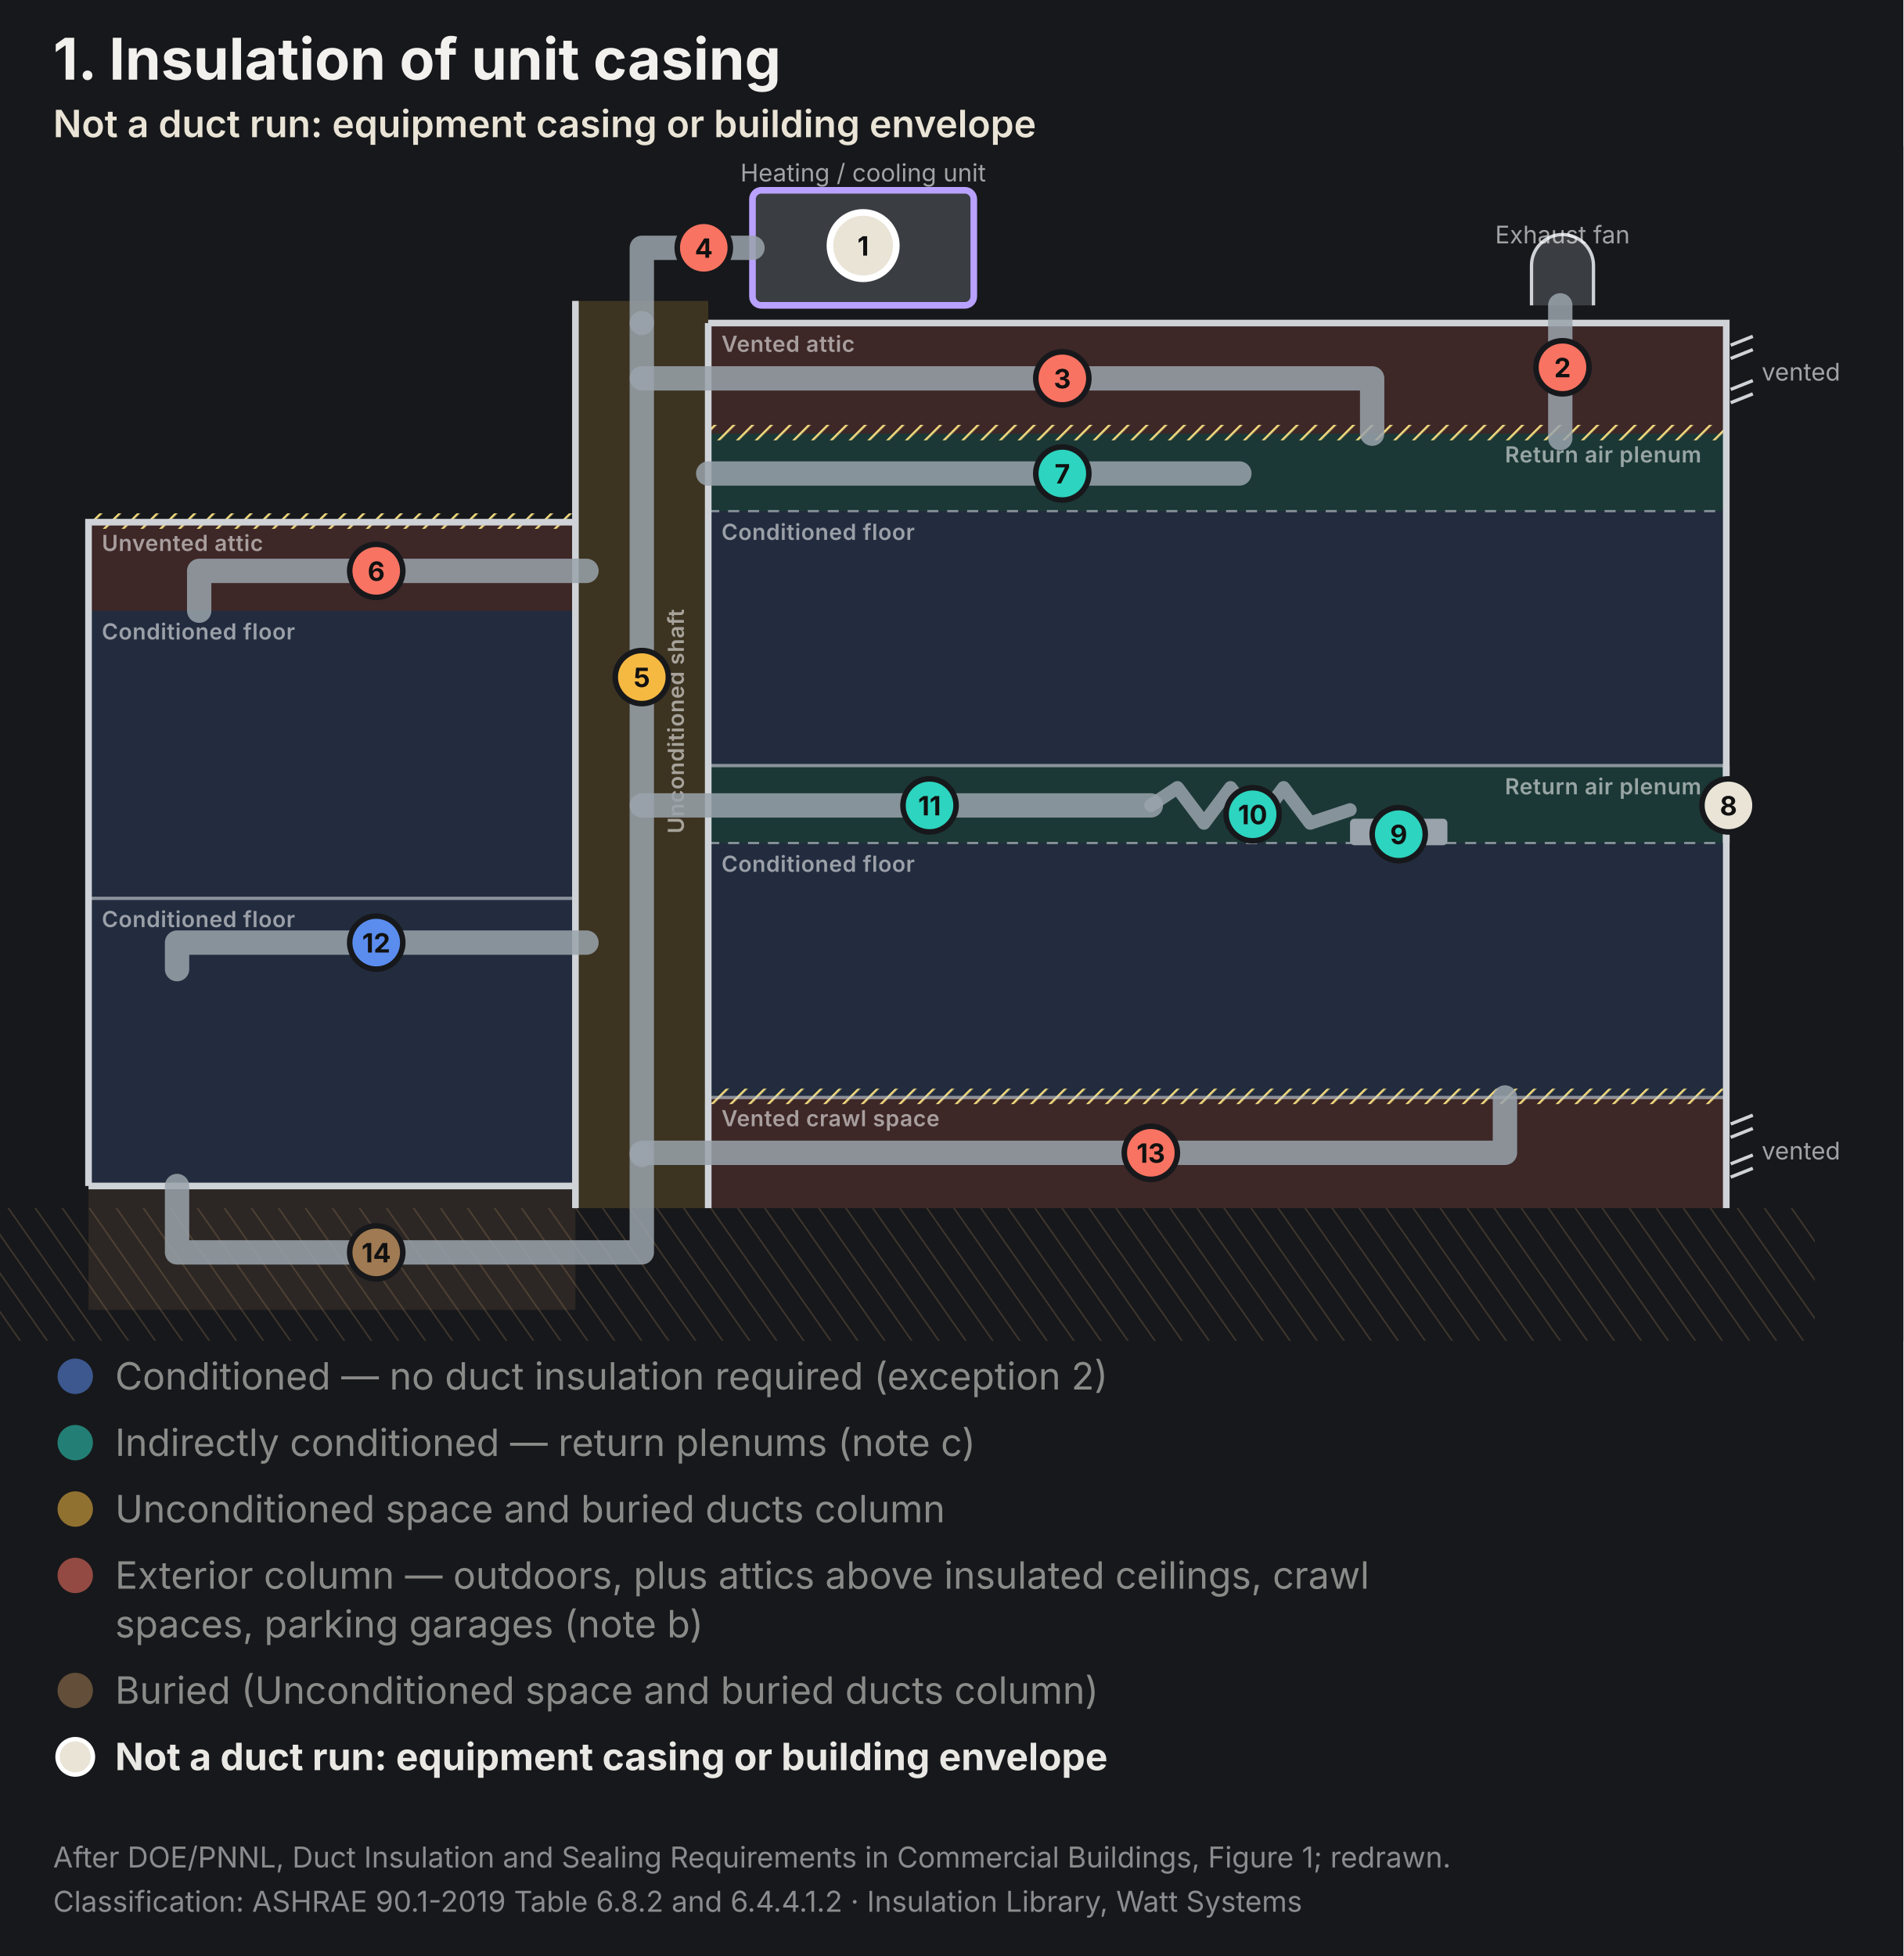
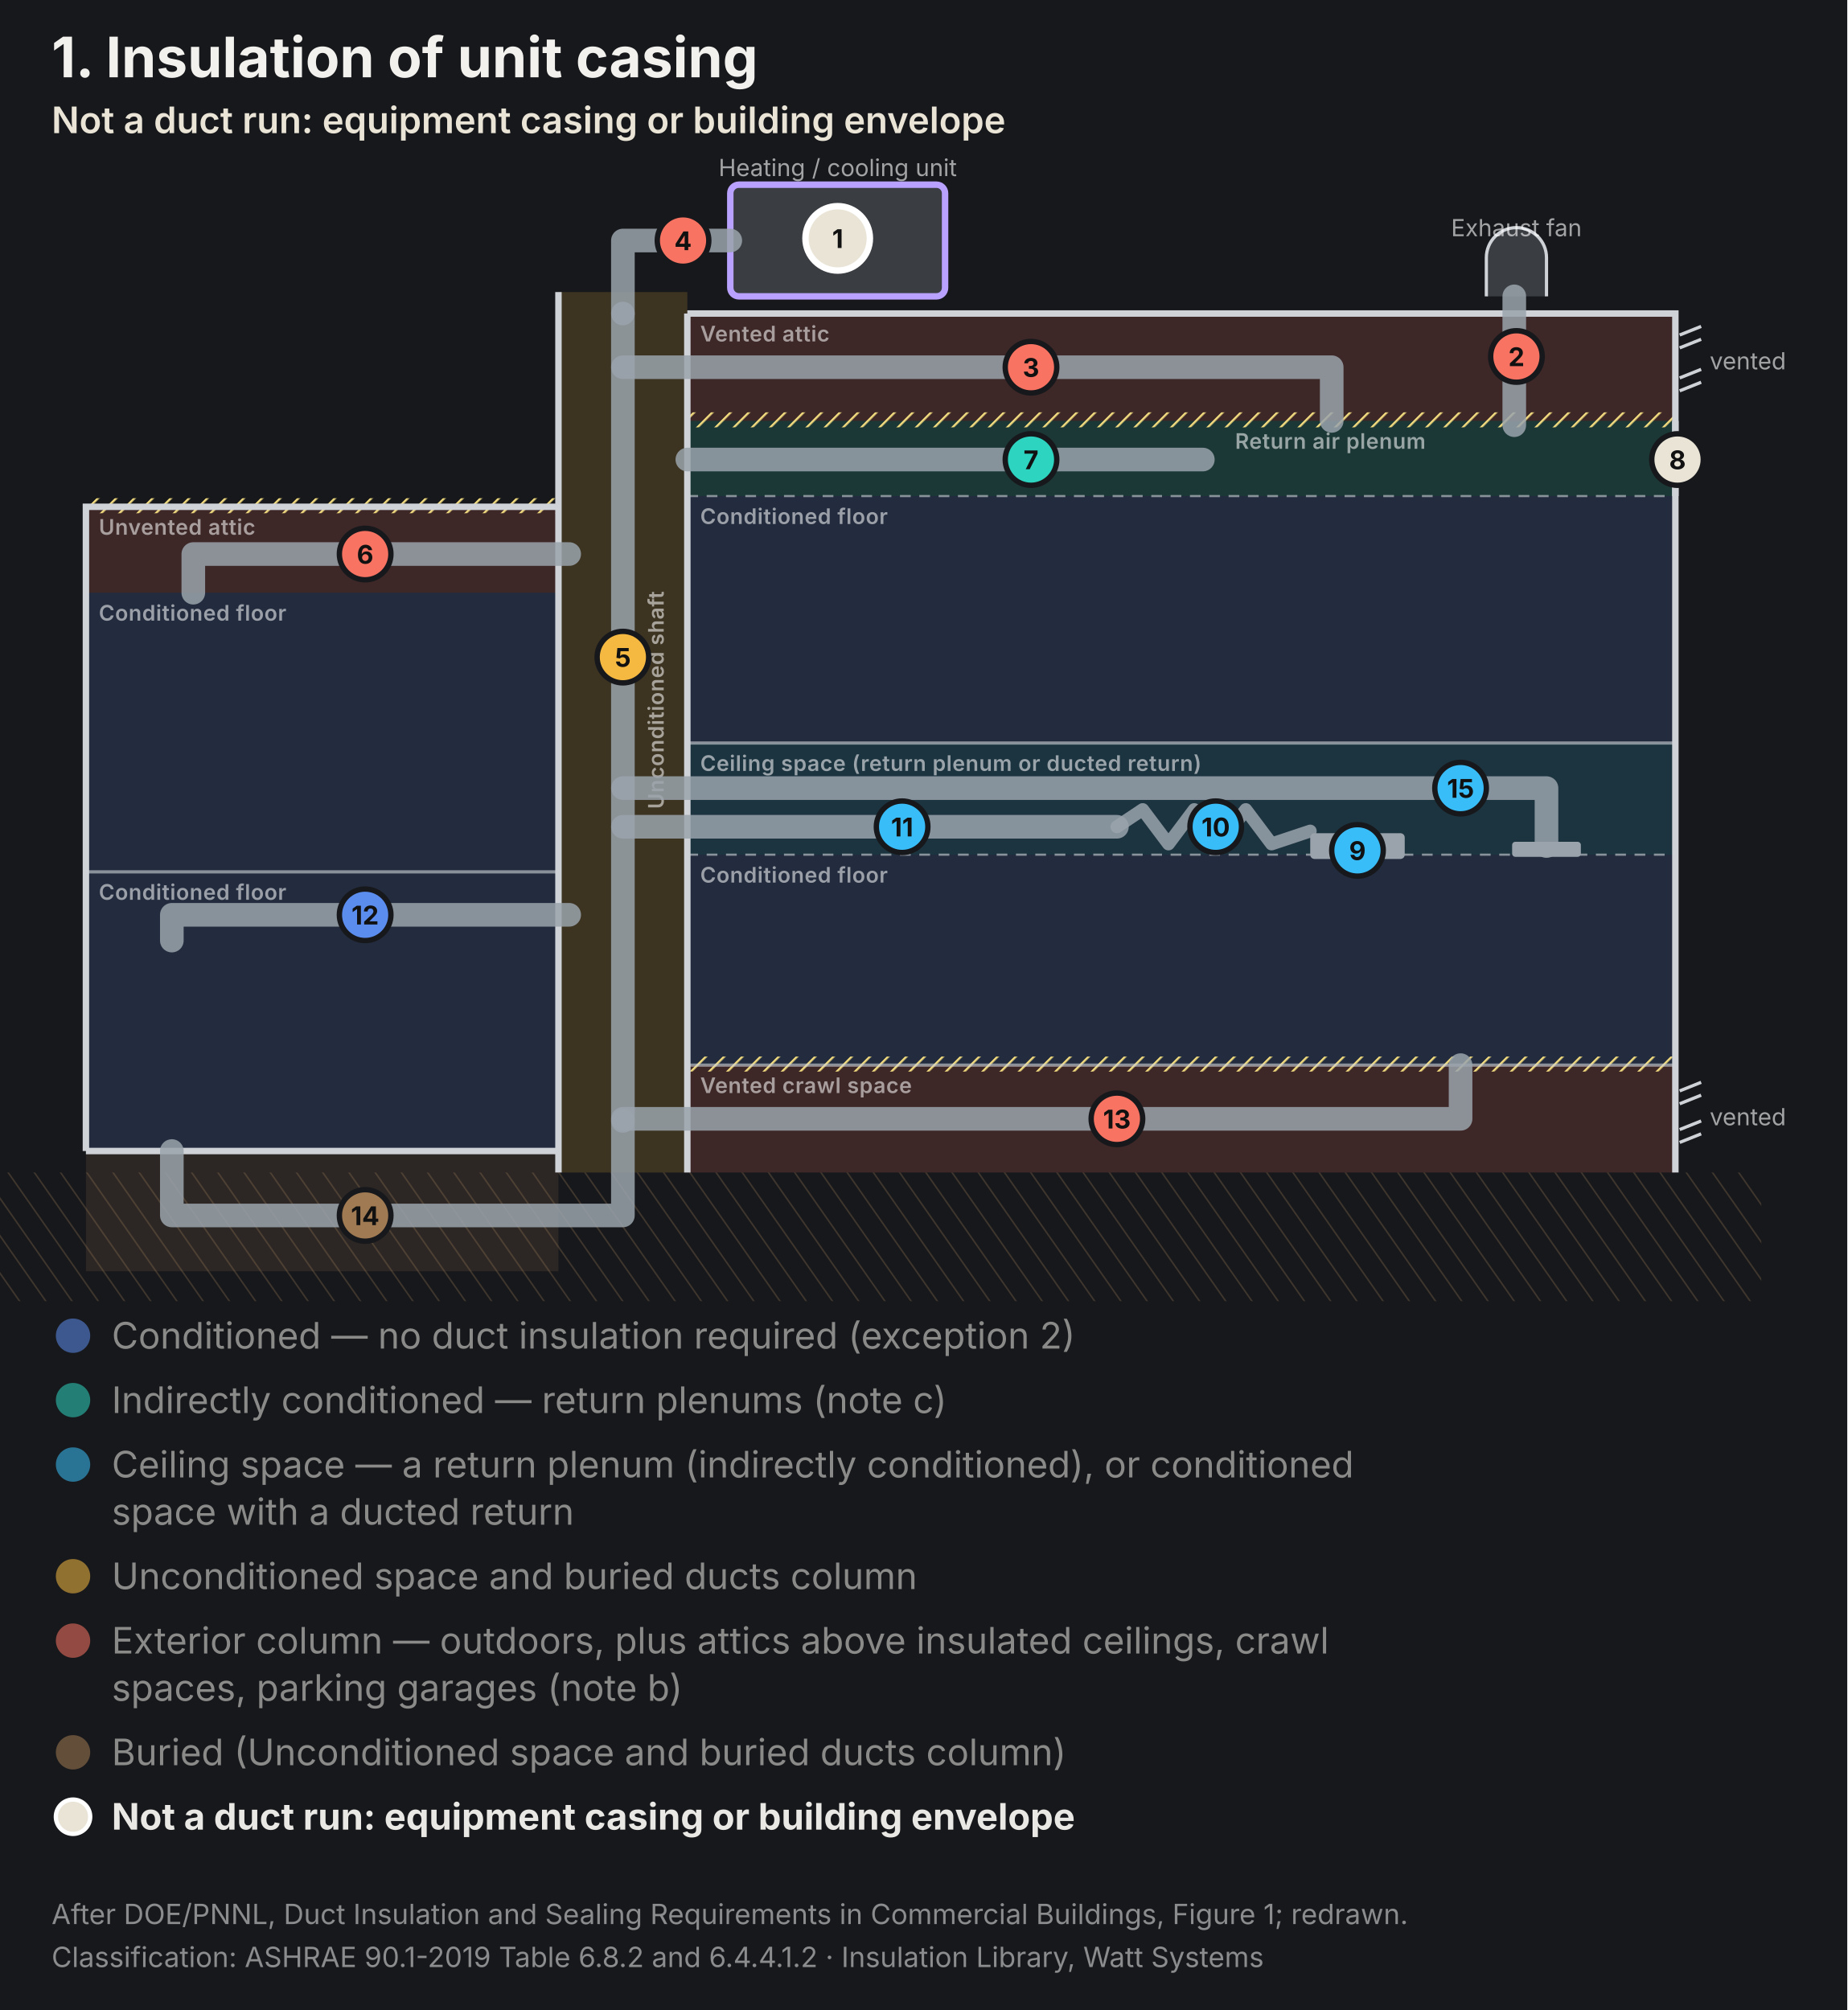
- <svg xmlns="http://www.w3.org/2000/svg" viewBox="0 0 860 884" width="860" height="884" font-family="system-ui, -apple-system, Segoe UI, sans-serif">
-   <rect width="860" height="884" fill="#17181b" />
+ <svg xmlns="http://www.w3.org/2000/svg" viewBox="0 0 860 936" width="860" height="936" font-family="system-ui, -apple-system, Segoe UI, sans-serif">
+   <rect width="860" height="936" fill="#17181b" />
  <text x="24" y="36" fill="#f2f1ee" font-size="26" font-weight="750">1. Insulation of unit casing</text>
  <text x="24" y="62" fill="#e9e4d6" font-size="17" font-weight="600">Not a duct run: equipment casing or building envelope</text>
-   <svg viewBox="80 40 860 540" role="img" aria-label="Building section with 14 numbered duct locations" width="860" height="540" x="0" y="66">
+   <svg viewBox="80 40 860 540" role="img" aria-label="Building section with 15 numbered duct locations" width="860" height="540" x="0" y="66">
    <style>
.g-space { font: 600 10px system-ui, -apple-system, sans-serif; fill: rgba(255,255,255,0.55); letter-spacing: 0.02em; }
.g-note { font: 11px system-ui, -apple-system, sans-serif; fill: rgba(255,255,255,0.6); }
.g-spot circle { stroke: #17181b; stroke-width: 2.5; }
.g-spot text { font: 750 12px system-ui, -apple-system, sans-serif; fill: #111; }
.g-spot.on circle { r: 15; stroke: #fff; stroke-width: 3; }
</style>
    <rect x="80" y="40" width="860" height="540" fill="#17181b" />
    <defs>
      <pattern id="g-hatch" width="6" height="6" patternUnits="userSpaceOnUse" patternTransform="rotate(45)">
        <line x1="0" y1="0" x2="0" y2="6" stroke="#e8d27a" stroke-width="2" />
      </pattern>
      <pattern id="g-earth" width="10" height="10" patternUnits="userSpaceOnUse" patternTransform="rotate(-35)">
        <line x1="0" y1="0" x2="0" y2="10" stroke="#5a4a3a" stroke-width="1.5" />
      </pattern>
    </defs>
    <rect x="80" y="520" width="820" height="60" fill="url(#g-earth)" opacity="0.55" />
    <rect x="120" y="510" width="220" height="56" fill="#a07a52" opacity="0.16" />
    <g>
      <rect x="400" y="120" width="460" height="50" fill="#f97362" opacity="0.17" />
      <text x="406" y="133" class="g-space">Vented attic</text>
    </g>
    <g>
      <rect x="400" y="170" width="460" height="35" fill="#2dd4bf" opacity="0.17" />
-       <text x="760" y="183" class="g-space">Return air plenum</text>
+       <text x="655" y="183" class="g-space">Return air plenum</text>
    </g>
    <g>
      <rect x="400" y="205" width="460" height="115" fill="#5b8def" opacity="0.17" />
      <text x="406" y="218" class="g-space">Conditioned floor</text>
    </g>
    <g>
-       <rect x="400" y="320" width="460" height="35" fill="#2dd4bf" opacity="0.17" />
-       <text x="760" y="333" class="g-space">Return air plenum</text>
+       <rect x="400" y="320" width="460" height="52" fill="#38bdf8" opacity="0.17" />
+       <text x="406" y="333" class="g-space">Ceiling space (return plenum or ducted return)</text>
    </g>
    <g>
-       <rect x="400" y="355" width="460" height="115" fill="#5b8def" opacity="0.17" />
-       <text x="406" y="368" class="g-space">Conditioned floor</text>
+       <rect x="400" y="372" width="460" height="98" fill="#5b8def" opacity="0.17" />
+       <text x="406" y="385" class="g-space">Conditioned floor</text>
    </g>
    <g>
      <rect x="400" y="470" width="460" height="50" fill="#f97362" opacity="0.17" />
      <text x="406" y="483" class="g-space">Vented crawl space</text>
    </g>
    <g>
      <rect x="340" y="110" width="60" height="410" fill="#f5b942" opacity="0.17" />
      <text x="389" y="300" class="g-space" transform="rotate(-90 389 300)" text-anchor="middle">Unconditioned shaft</text>
    </g>
    <g>
      <rect x="120" y="210" width="220" height="40" fill="#f97362" opacity="0.17" />
      <text x="126" y="223" class="g-space">Unvented attic</text>
    </g>
    <g>
      <rect x="120" y="250" width="220" height="130" fill="#5b8def" opacity="0.17" />
      <text x="126" y="263" class="g-space">Conditioned floor</text>
    </g>
    <g>
      <rect x="120" y="380" width="220" height="130" fill="#5b8def" opacity="0.17" />
      <text x="126" y="393" class="g-space">Conditioned floor</text>
    </g>
    <rect x="400" y="166" width="460" height="7" fill="url(#g-hatch)" />
    <rect x="120" y="206" width="220" height="7" fill="url(#g-hatch)" />
    <rect x="400" y="466" width="460" height="7" fill="url(#g-hatch)" />
    <path d="M120 510 V210 H340 M400 120 H860 V520 M120 510 H340 M340 110 V520 M400 120 V520" stroke="#cfd3d8" stroke-width="3" fill="none" />
    <path d="M400 320 H860 M400 470 H860 M120 380 H340" stroke="#cfd3d8" stroke-width="1.5" fill="none" opacity="0.6" />
-     <path d="M400 205 H860 M400 355 H860" stroke="#cfd3d8" stroke-width="1" stroke-dasharray="5 4" fill="none" opacity="0.6" />
+     <path d="M400 205 H860 M400 372 H860" stroke="#cfd3d8" stroke-width="1" stroke-dasharray="5 4" fill="none" opacity="0.6" />
    <path d="M862 130 l10 -4 M862 136 l10 -4" stroke="#cfd3d8" stroke-width="1.5" />
    <path d="M862 150 l10 -4 M862 156 l10 -4" stroke="#cfd3d8" stroke-width="1.5" />
    <path d="M862 482 l10 -4 M862 488 l10 -4" stroke="#cfd3d8" stroke-width="1.5" />
    <path d="M862 500 l10 -4 M862 506 l10 -4" stroke="#cfd3d8" stroke-width="1.5" />
    <text x="876" y="146" class="g-note">vented</text>
    <text x="876" y="498" class="g-note">vented</text>
    <rect x="420" y="60" width="100" height="52" rx="4" fill="#3a3d42" stroke="#b9a2ff" stroke-width="3" />
    <text x="470" y="56" class="g-note" text-anchor="middle">Heating / cooling unit</text>
    <path d="M772 112 v-18 a14 14 0 0 1 28 0 v18" fill="#3a3d42" stroke="#cfd3d8" stroke-width="1.5" />
    <text x="786" y="84" class="g-note" text-anchor="middle">Exhaust fan</text>
    <path d="M420 86 H370 V120" fill="none" stroke="#9aa3ab" stroke-width="11" stroke-linecap="round" stroke-linejoin="round" opacity="0.85" />
    <path d="M370 120 V496" fill="none" stroke="#9aa3ab" stroke-width="11" stroke-linecap="round" stroke-linejoin="round" opacity="0.85" />
    <path d="M370 145 H700 V170" fill="none" stroke="#9aa3ab" stroke-width="11" stroke-linecap="round" stroke-linejoin="round" opacity="0.85" />
    <path d="M785 172 V112" fill="none" stroke="#9aa3ab" stroke-width="11" stroke-linecap="round" stroke-linejoin="round" opacity="0.85" />
    <path d="M345 232 H170 V250" fill="none" stroke="#9aa3ab" stroke-width="11" stroke-linecap="round" stroke-linejoin="round" opacity="0.85" />
    <path d="M400 188 H640" fill="none" stroke="#9aa3ab" stroke-width="11" stroke-linecap="round" stroke-linejoin="round" opacity="0.85" />
-     <path d="M370 338 H600" fill="none" stroke="#9aa3ab" stroke-width="11" stroke-linecap="round" stroke-linejoin="round" opacity="0.85" />
-     <path d="M600 338 L612 330 L624 346 L636 330 L648 346 L660 330 L672 346 L690 340" fill="none" stroke="#9aa3ab" stroke-width="6" stroke-linecap="round" stroke-linejoin="round" opacity="0.85" />
+     <path d="M370 341 H800 V368" fill="none" stroke="#9aa3ab" stroke-width="11" stroke-linecap="round" stroke-linejoin="round" opacity="0.85" />
+     <path d="M370 359 H600" fill="none" stroke="#9aa3ab" stroke-width="11" stroke-linecap="round" stroke-linejoin="round" opacity="0.85" />
+     <path d="M600 359 L612 351 L624 367 L636 351 L648 367 L660 351 L672 367 L690 361" fill="none" stroke="#9aa3ab" stroke-width="6" stroke-linecap="round" stroke-linejoin="round" opacity="0.85" />
    <path d="M345 400 H160 V412" fill="none" stroke="#9aa3ab" stroke-width="11" stroke-linecap="round" stroke-linejoin="round" opacity="0.85" />
    <path d="M370 495 H760 V470" fill="none" stroke="#9aa3ab" stroke-width="11" stroke-linecap="round" stroke-linejoin="round" opacity="0.85" />
    <path d="M370 496 V540 H160 V510" fill="none" stroke="#9aa3ab" stroke-width="11" stroke-linecap="round" stroke-linejoin="round" opacity="0.85" />
-     <rect x="690" y="344" width="44" height="12" rx="2" fill="#9aa3ab" />
-     <path d="M860 320 V355" stroke="#cfd3d8" stroke-width="3" />
+     <rect x="690" y="362" width="44" height="12" rx="2" fill="#9aa3ab" />
+     <rect x="784" y="366" width="32" height="7" rx="1.5" fill="#9aa3ab" />
+     <path d="M860 170 V205" stroke="#cfd3d8" stroke-width="3" />
    <g class="g-spot on" transform="translate(470 85)">
      <circle r="15" fill="#e9e4d6" />
      <text text-anchor="middle" dy="4.5">1</text>
    </g>
    <g class="g-spot " transform="translate(786 140)">
      <circle r="12" fill="#f97362" />
      <text text-anchor="middle" dy="4.5">2</text>
    </g>
    <g class="g-spot " transform="translate(560 145)">
      <circle r="12" fill="#f97362" />
      <text text-anchor="middle" dy="4.5">3</text>
    </g>
    <g class="g-spot " transform="translate(398 86)">
      <circle r="12" fill="#f97362" />
      <text text-anchor="middle" dy="4.5">4</text>
    </g>
    <g class="g-spot " transform="translate(370 280)">
      <circle r="12" fill="#f5b942" />
      <text text-anchor="middle" dy="4.5">5</text>
    </g>
    <g class="g-spot " transform="translate(250 232)">
      <circle r="12" fill="#f97362" />
      <text text-anchor="middle" dy="4.5">6</text>
    </g>
    <g class="g-spot " transform="translate(560 188)">
      <circle r="12" fill="#2dd4bf" />
      <text text-anchor="middle" dy="4.5">7</text>
    </g>
-     <g class="g-spot " transform="translate(861 338)">
+     <g class="g-spot " transform="translate(861 188)">
      <circle r="12" fill="#e9e4d6" />
      <text text-anchor="middle" dy="4.5">8</text>
    </g>
-     <g class="g-spot " transform="translate(712 351)">
-       <circle r="12" fill="#2dd4bf" />
+     <g class="g-spot " transform="translate(712 370)">
+       <circle r="12" fill="#38bdf8" />
      <text text-anchor="middle" dy="4.5">9</text>
    </g>
-     <g class="g-spot " transform="translate(646 342)">
-       <circle r="12" fill="#2dd4bf" />
+     <g class="g-spot " transform="translate(646 359)">
+       <circle r="12" fill="#38bdf8" />
      <text text-anchor="middle" dy="4.5">10</text>
    </g>
-     <g class="g-spot " transform="translate(500 338)">
-       <circle r="12" fill="#2dd4bf" />
+     <g class="g-spot " transform="translate(500 359)">
+       <circle r="12" fill="#38bdf8" />
      <text text-anchor="middle" dy="4.5">11</text>
    </g>
    <g class="g-spot " transform="translate(250 400)">
      <circle r="12" fill="#5b8def" />
      <text text-anchor="middle" dy="4.5">12</text>
    </g>
    <g class="g-spot " transform="translate(600 495)">
      <circle r="12" fill="#f97362" />
      <text text-anchor="middle" dy="4.5">13</text>
    </g>
    <g class="g-spot " transform="translate(250 540)">
      <circle r="12" fill="#a07a52" />
      <text text-anchor="middle" dy="4.5">14</text>
    </g>
+     <g class="g-spot " transform="translate(760 341)">
+       <circle r="12" fill="#38bdf8" />
+       <text text-anchor="middle" dy="4.5">15</text>
+     </g>
  </svg>
  <g opacity="0.55">
    <circle cx="34" cy="622" r="8" fill="#5b8def" stroke="none" stroke-width="2" />
    <text x="52" y="628" fill="#e9e8e4" font-size="17" font-weight="400">Conditioned — no duct insulation required (exception 2)</text>
  </g>
  <g opacity="0.55">
    <circle cx="34" cy="652" r="8" fill="#2dd4bf" stroke="none" stroke-width="2" />
    <text x="52" y="658" fill="#e9e8e4" font-size="17" font-weight="400">Indirectly conditioned — return plenums (note c)</text>
  </g>
  <g opacity="0.55">
-     <circle cx="34" cy="682" r="8" fill="#f5b942" stroke="none" stroke-width="2" />
-     <text x="52" y="688" fill="#e9e8e4" font-size="17" font-weight="400">Unconditioned space and buried ducts column</text>
+     <circle cx="34" cy="682" r="8" fill="#38bdf8" stroke="none" stroke-width="2" />
+     <text x="52" y="688" fill="#e9e8e4" font-size="17" font-weight="400">Ceiling space — a return plenum (indirectly conditioned), or conditioned</text>
+     <text x="52" y="710" fill="#e9e8e4" font-size="17" font-weight="400">space with a ducted return</text>
  </g>
  <g opacity="0.55">
-     <circle cx="34" cy="712" r="8" fill="#f97362" stroke="none" stroke-width="2" />
-     <text x="52" y="718" fill="#e9e8e4" font-size="17" font-weight="400">Exterior column — outdoors, plus attics above insulated ceilings, crawl</text>
-     <text x="52" y="740" fill="#e9e8e4" font-size="17" font-weight="400">spaces, parking garages (note b)</text>
+     <circle cx="34" cy="734" r="8" fill="#f5b942" stroke="none" stroke-width="2" />
+     <text x="52" y="740" fill="#e9e8e4" font-size="17" font-weight="400">Unconditioned space and buried ducts column</text>
  </g>
  <g opacity="0.55">
-     <circle cx="34" cy="764" r="8" fill="#a07a52" stroke="none" stroke-width="2" />
-     <text x="52" y="770" fill="#e9e8e4" font-size="17" font-weight="400">Buried (Unconditioned space and buried ducts column)</text>
+     <circle cx="34" cy="764" r="8" fill="#f97362" stroke="none" stroke-width="2" />
+     <text x="52" y="770" fill="#e9e8e4" font-size="17" font-weight="400">Exterior column — outdoors, plus attics above insulated ceilings, crawl</text>
+     <text x="52" y="792" fill="#e9e8e4" font-size="17" font-weight="400">spaces, parking garages (note b)</text>
+   </g>
+   <g opacity="0.55">
+     <circle cx="34" cy="816" r="8" fill="#a07a52" stroke="none" stroke-width="2" />
+     <text x="52" y="822" fill="#e9e8e4" font-size="17" font-weight="400">Buried (Unconditioned space and buried ducts column)</text>
  </g>
  <g opacity="1">
-     <circle cx="34" cy="794" r="8" fill="#e9e4d6" stroke="#fff" stroke-width="2" />
-     <text x="52" y="800" fill="#e9e8e4" font-size="17" font-weight="700">Not a duct run: equipment casing or building envelope</text>
+     <circle cx="34" cy="846" r="8" fill="#e9e4d6" stroke="#fff" stroke-width="2" />
+     <text x="52" y="852" fill="#e9e8e4" font-size="17" font-weight="700">Not a duct run: equipment casing or building envelope</text>
  </g>
-   <text x="24" y="844" fill="rgba(255,255,255,0.5)" font-size="13">After DOE/PNNL, Duct Insulation and Sealing Requirements in Commercial Buildings, Figure 1; redrawn.</text>
-   <text x="24" y="864" fill="rgba(255,255,255,0.5)" font-size="13">Classification: ASHRAE 90.1-2019 Table 6.8.2 and 6.4.4.1.2 · Insulation Library, Watt Systems</text>
+   <text x="24" y="896" fill="rgba(255,255,255,0.5)" font-size="13">After DOE/PNNL, Duct Insulation and Sealing Requirements in Commercial Buildings, Figure 1; redrawn.</text>
+   <text x="24" y="916" fill="rgba(255,255,255,0.5)" font-size="13">Classification: ASHRAE 90.1-2019 Table 6.8.2 and 6.4.4.1.2 · Insulation Library, Watt Systems</text>
</svg>
